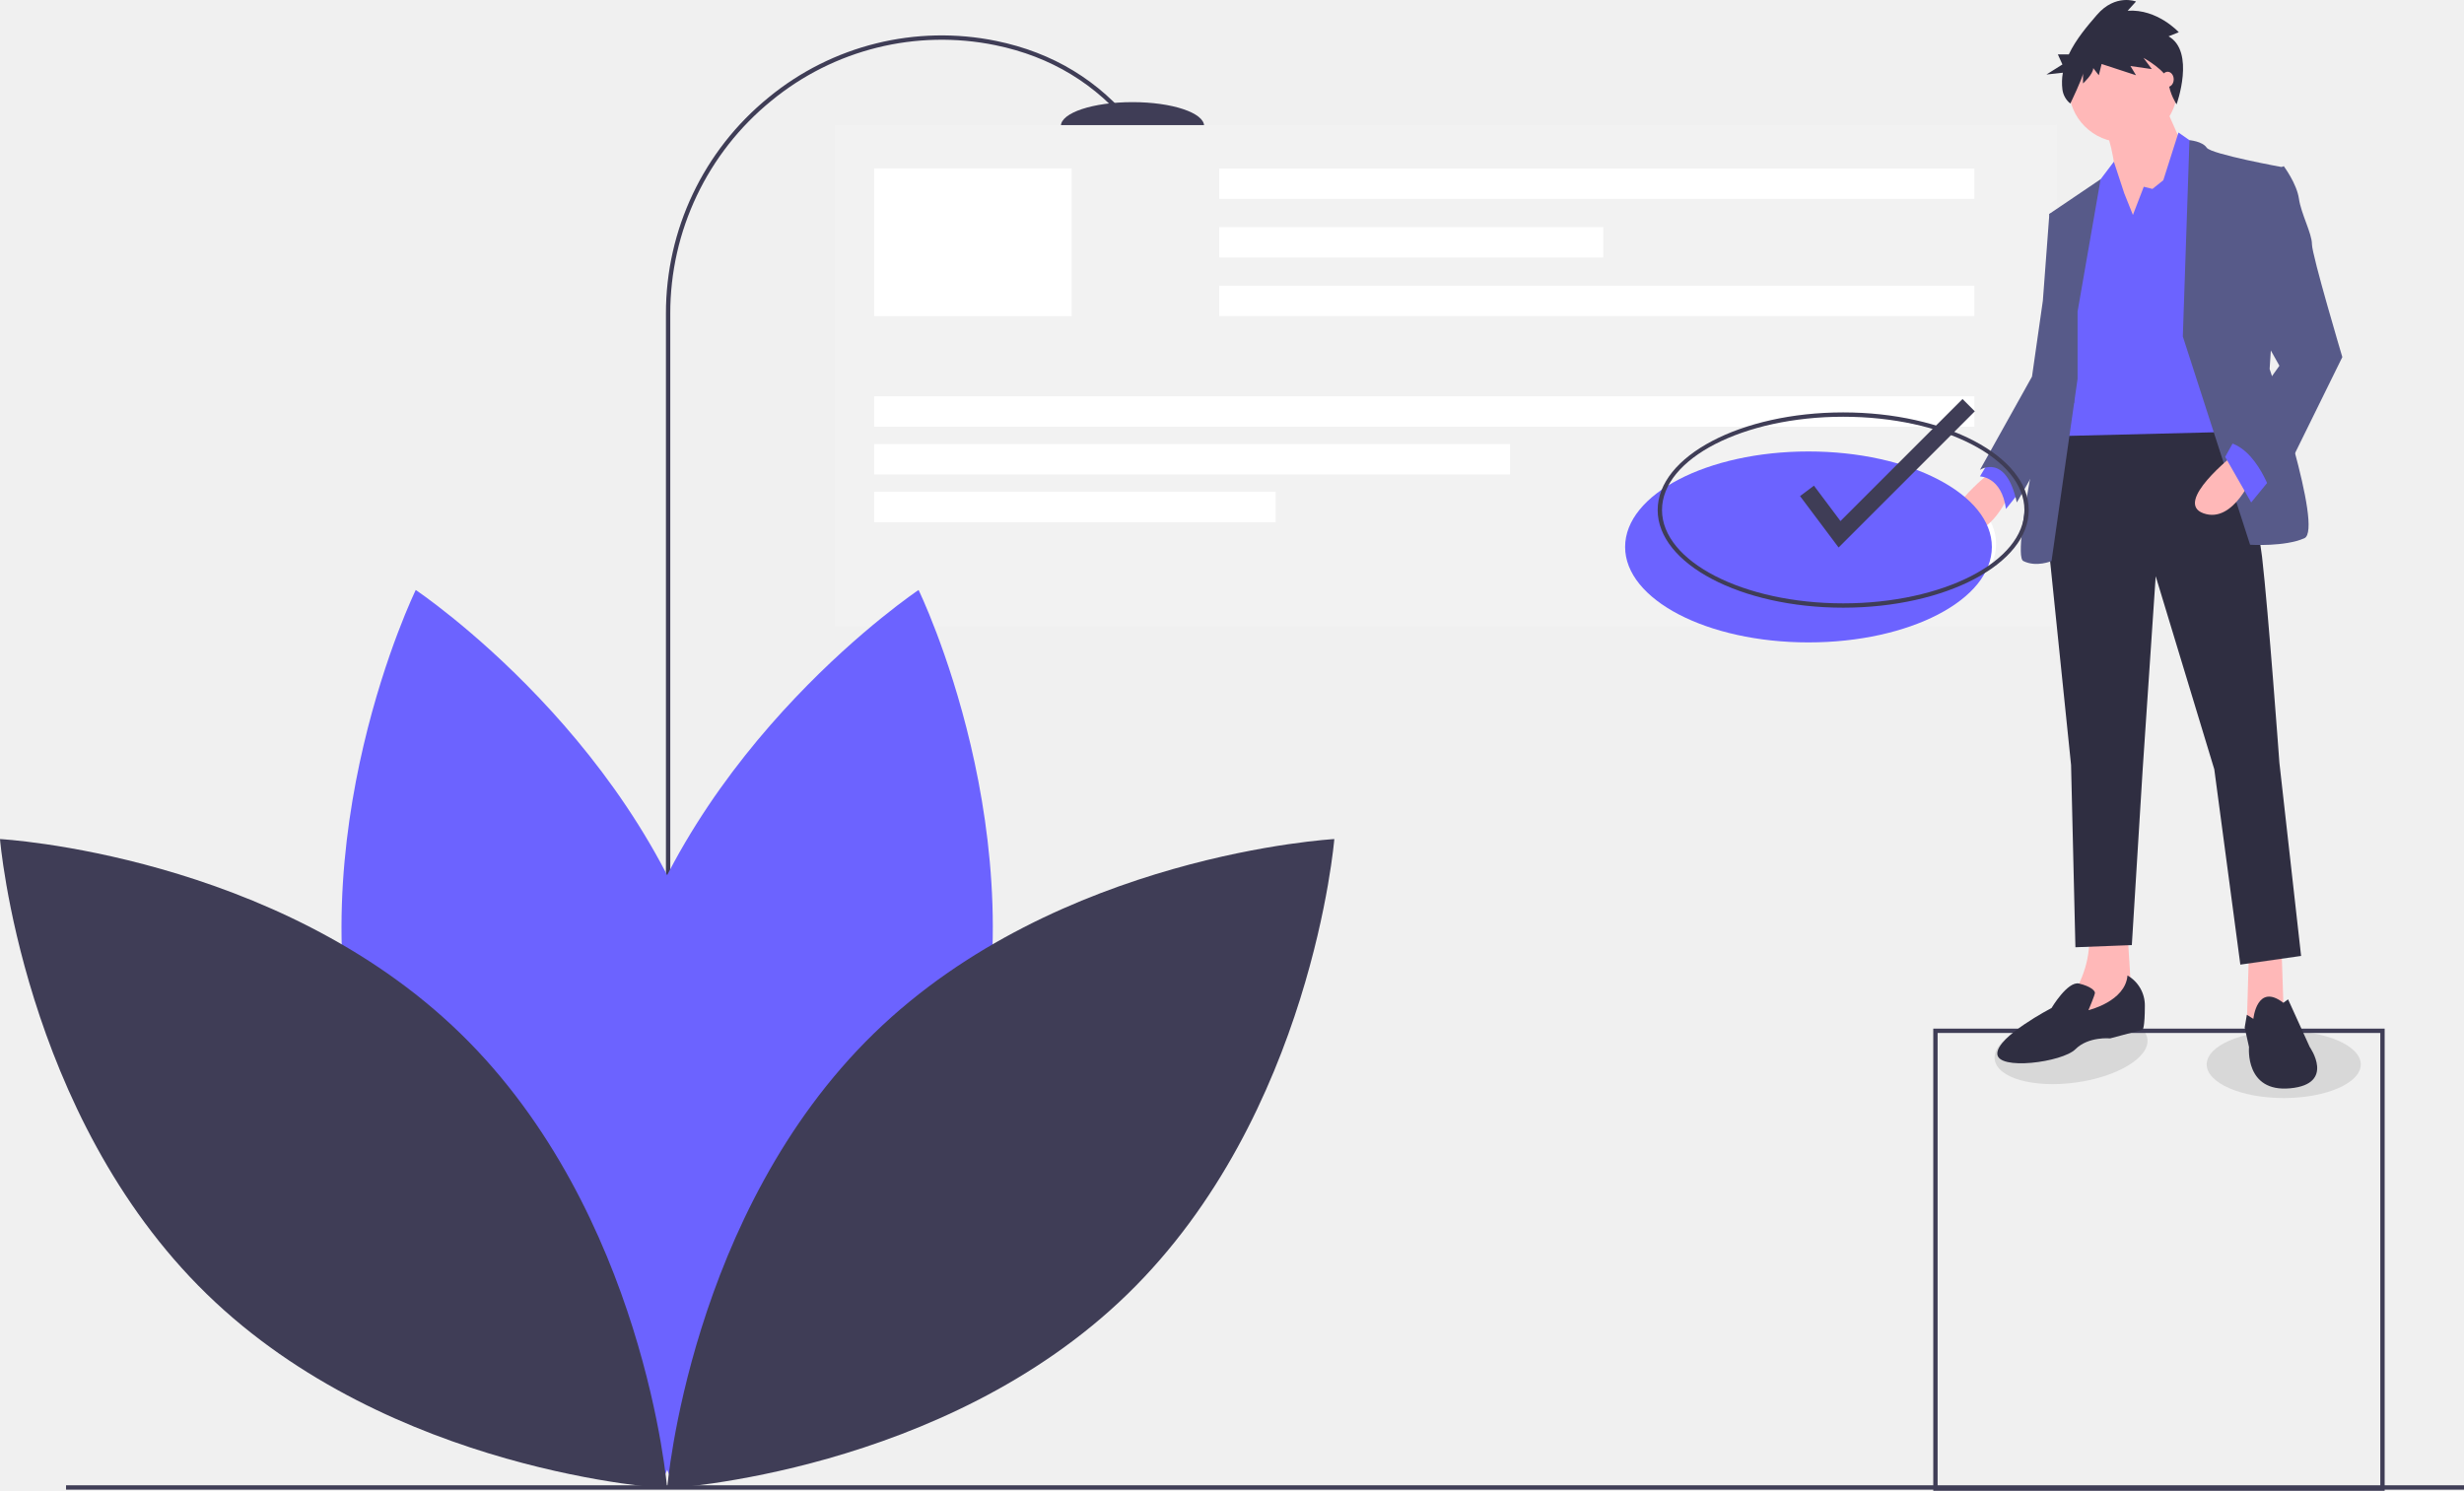
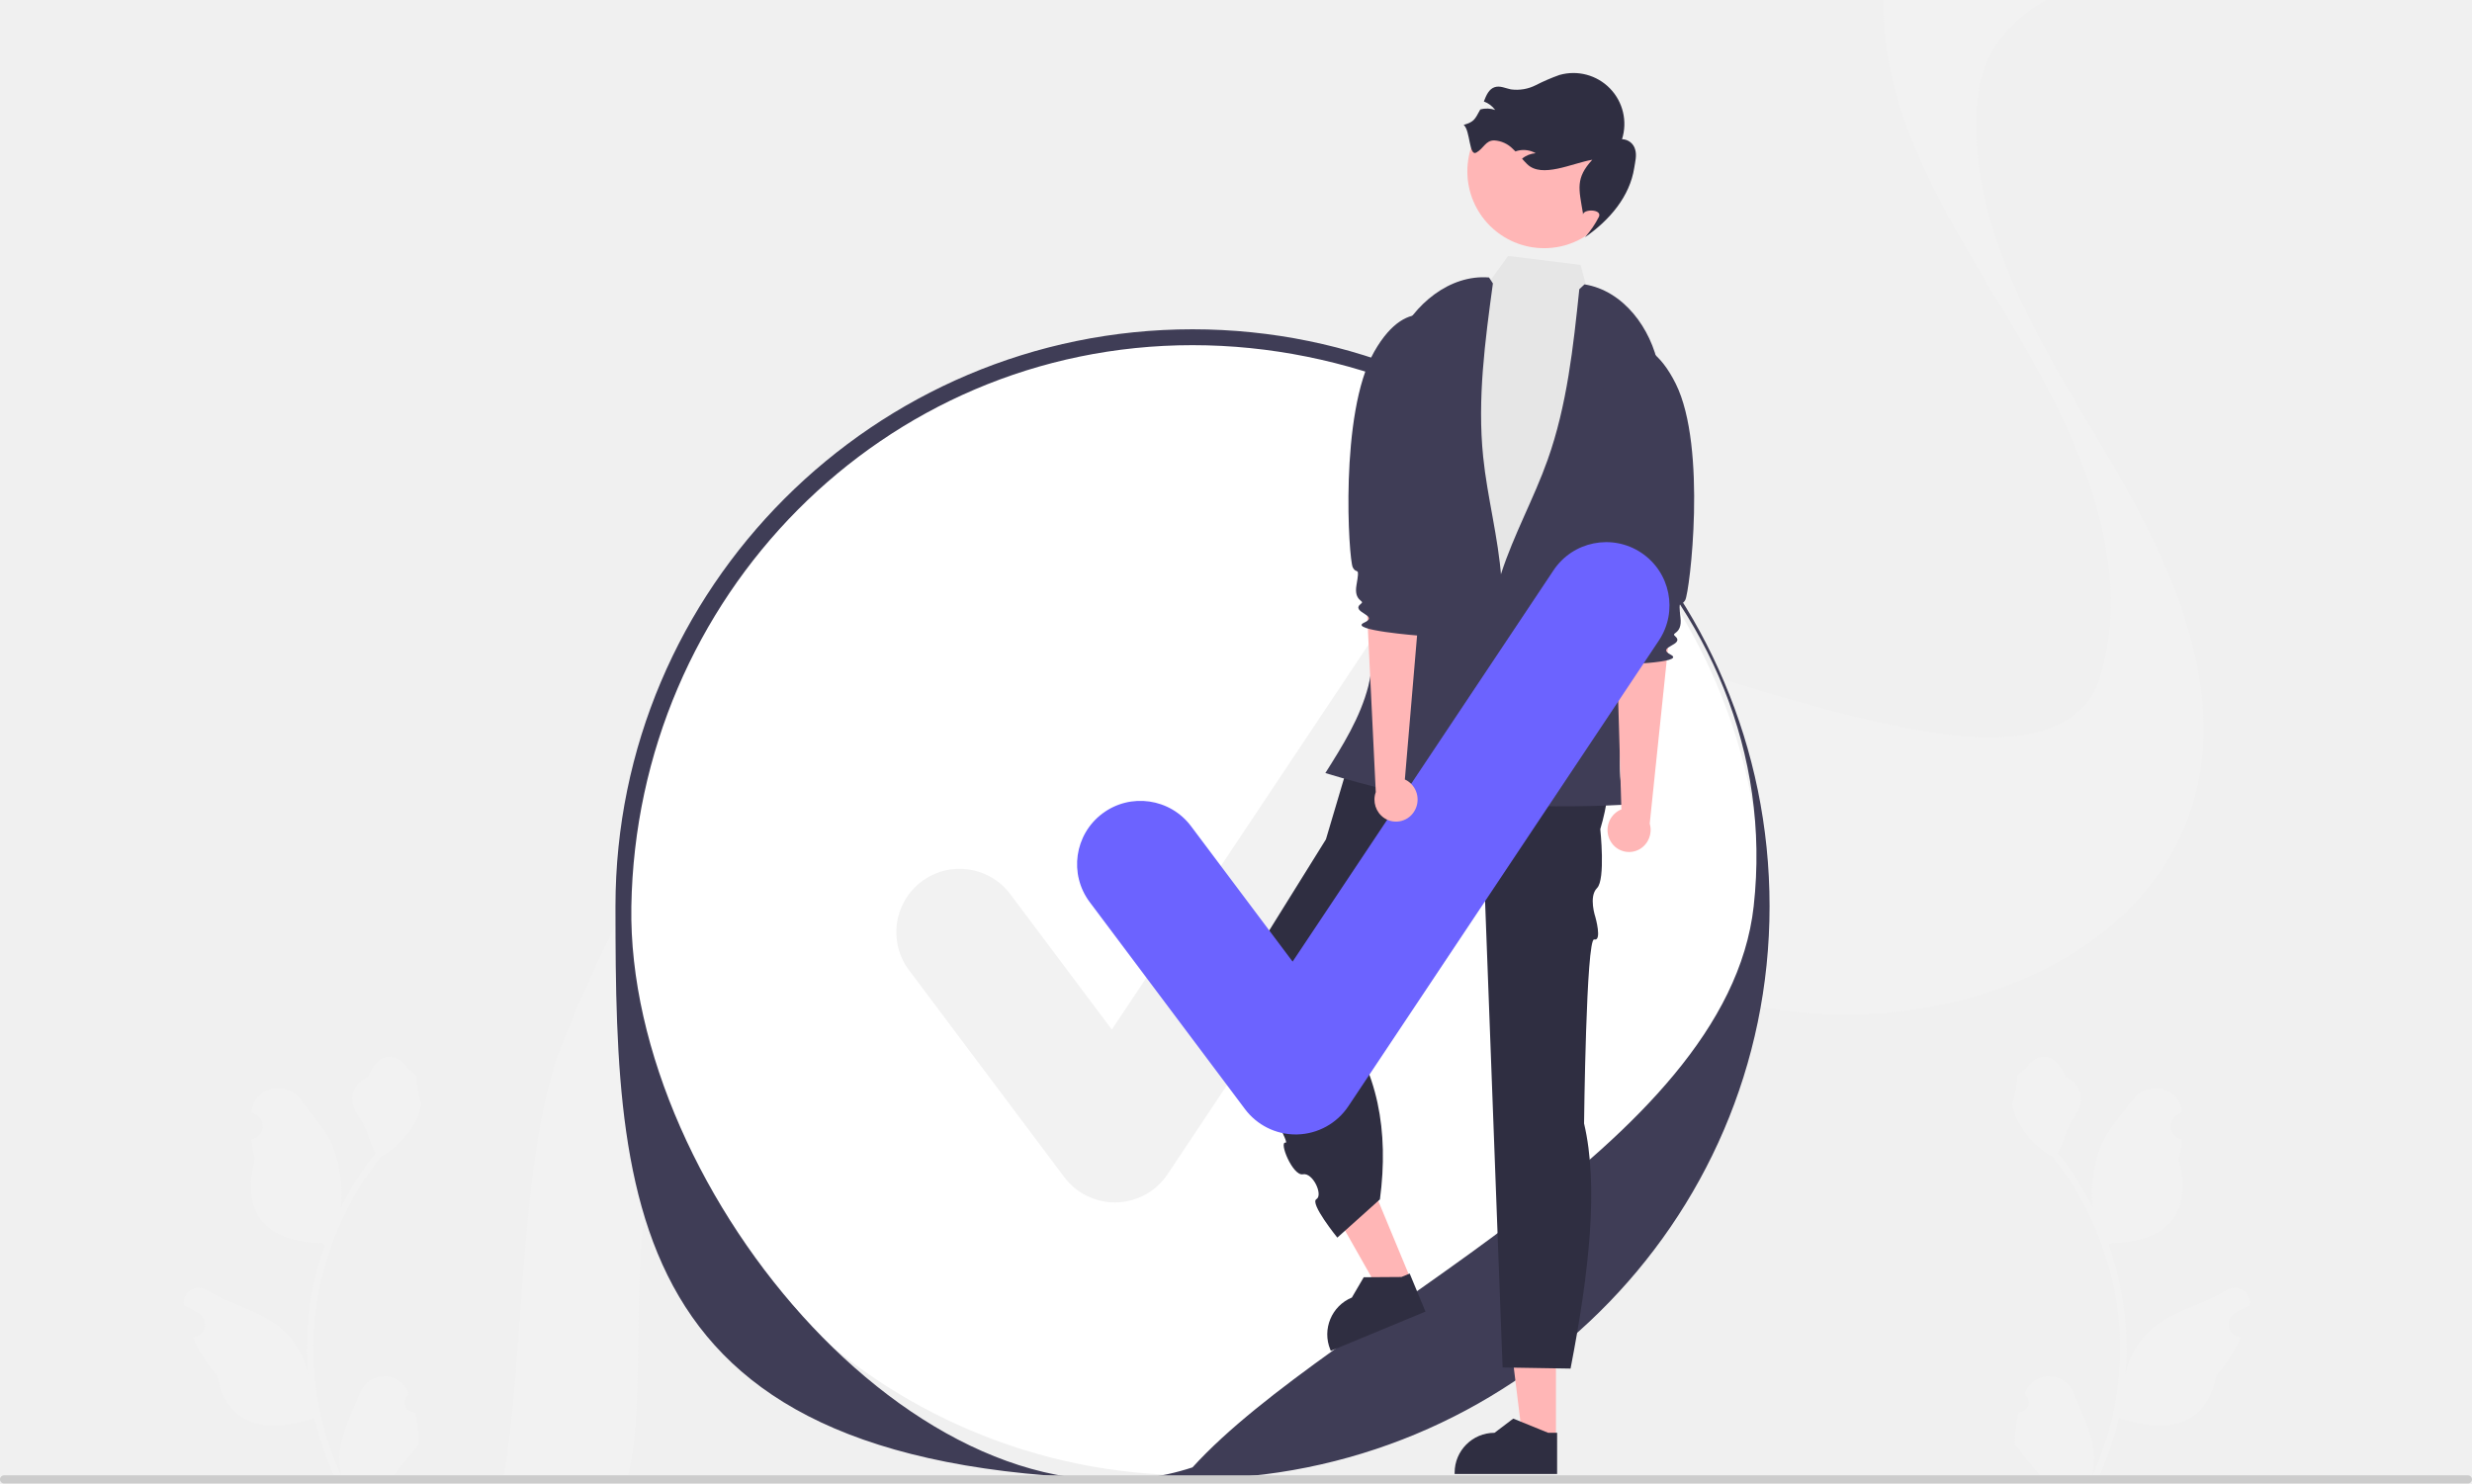
- <svg xmlns="http://www.w3.org/2000/svg" id="bc6446a3-1423-4928-adac-08d42dd50133" data-name="Layer 1" width="1135.434" height="687.068" viewBox="0 0 1135.434 687.068">
-   <ellipse cx="1052.368" cy="490.568" rx="35.5" ry="15.5" opacity="0.1" />
-   <ellipse cx="986.651" cy="590.034" rx="35.5" ry="15.5" transform="translate(-102.6269 31.48181) rotate(-7.72331)" opacity="0.1" />
-   <path d="M1131.151,793.534h-208v-213h208Zm-206-2h204v-209h-204Z" transform="translate(-32.2829 -106.466)" fill="#3f3d56" />
-   <ellipse cx="521.868" cy="58.068" rx="33" ry="11" fill="#3f3d56" />
-   <path d="M341.151,522.534h-2V251.03a128.197,128.197,0,0,1,47.356-99.696,125.502,125.502,0,0,1,104.875-25.998c26.052,5.336,47.434,18.314,63.551,38.576l-1.565,1.245c-15.816-19.884-36.807-32.622-62.387-37.862a123.504,123.504,0,0,0-103.209,25.588,126.203,126.203,0,0,0-46.621,98.146Z" transform="translate(-32.2829 -106.466)" fill="#3f3d56" />
-   <rect x="384.817" y="57.662" width="563" height="231" fill="#f2f2f2" />
-   <rect x="402.817" y="77.604" width="91" height="68.117" fill="#fff" />
-   <rect x="561.817" y="77.662" width="348" height="14" fill="#fff" />
-   <rect x="561.817" y="104.662" width="177" height="14" fill="#fff" />
-   <rect x="561.817" y="131.662" width="348" height="14" fill="#fff" />
-   <rect x="402.817" y="182.662" width="507" height="14" fill="#fff" />
-   <rect x="402.817" y="204.662" width="293" height="14" fill="#fff" />
-   <rect x="402.817" y="226.662" width="185" height="14" fill="#fff" />
-   <circle cx="897.817" cy="250.662" r="22" fill="#fff" />
-   <path d="M949.651,324.034s-28,22-14,27,23-18,23-18Z" transform="translate(-32.2829 -106.466)" fill="#ffb8b8" />
-   <path d="M950.651,316.034l-6,10s10,0,12,15l8-10Z" transform="translate(-32.2829 -106.466)" fill="#6c63ff" />
-   <polygon points="1051.368 437.568 1052.368 467.568 1040.368 474.568 1035.368 471.568 1036.368 437.568 1051.368 437.568" fill="#ffb8b8" />
-   <path d="M1012.651,536.034l2,32-28,12,2-17s8-13,6-27Z" transform="translate(-32.2829 -106.466)" fill="#ffb8b8" />
-   <path d="M1055.651,295.034s16,42,19,68,8,95,8,95l10,89-28,4-12-90-27-89-6,89-5,81-26,1-2-84-11-107,6-51Z" transform="translate(-32.2829 -106.466)" fill="#2f2e41" />
-   <path d="M1070.651,576.034s1.64-16.795,13.82-7.398l2.18-1.602,10,22s12,17-9,19-19-19-19-19l-2-9,1-5.894Z" transform="translate(-32.2829 -106.466)" fill="#2f2e41" />
-   <path d="M1012.651,556.034a15.887,15.887,0,0,1,8,14c0,10-1,11-1,11l-15,4s-10-1-16,5-36,10-36,2,25-21,25-21,7.424-12.538,12.712-11.269,7.288,3.269,7.288,4.269-3,8-3,8S1011.651,568.034,1012.651,556.034Z" transform="translate(-32.2829 -106.466)" fill="#2f2e41" />
-   <circle cx="978.368" cy="40.568" r="25" fill="#ffb8b8" />
-   <path d="M1029.151,153.534l11,25-30,43s-2-47-8-55S1029.151,153.534,1029.151,153.534Z" transform="translate(-32.2829 -106.466)" fill="#ffb8b8" />
-   <polygon points="982.868 99.068 987.868 86.068 991.868 87.068 996.868 83.068 1003.868 61.068 1013.868 68.068 1026.868 199.068 945.868 201.068 956.868 110.068 966.868 84.068 974.087 74.525 978.868 89.068 982.868 99.068" fill="#6c63ff" />
-   <path d="M1038.151,261.534l3.06-90.458s5.94.458,7.94,3.458,35,9,35,9l-6,93s25,74,16,78-25,3-25,3Z" transform="translate(-32.2829 -106.466)" fill="#575a89" />
-   <path d="M989.651,250.034l10.608-60.965L976.651,205.034l6,44-5,30s-19,83-13,86,13,0,13,0l12-84Z" transform="translate(-32.2829 -106.466)" fill="#575a89" />
-   <path d="M983.651,203.034l-7,2-3,40-5,35-24,43s12-8,17,15l26.431-46.017Z" transform="translate(-32.2829 -106.466)" fill="#575a89" />
-   <path d="M1061.651,316.034s-28,22-14,27,23-18,23-18Z" transform="translate(-32.2829 -106.466)" fill="#ffb8b8" />
-   <polygon points="1046.368 220.568 1037.368 231.568 1025.368 210.568 1030.368 201.568 1046.368 220.568" fill="#6c63ff" />
-   <path d="M1076.651,187.034l8-4s6,8,7,15,6,16,6,21,14,52,14,52l-32,65s-7-24-22-26l25-35-14-25Z" transform="translate(-32.2829 -106.466)" fill="#575a89" />
-   <path d="M1031.58,123.214l4.714-1.887s-9.857-10.852-23.572-9.909l3.857-4.247s-9.429-3.775-18,6.134c-4.506,5.209-9.719,11.331-12.969,18.228H980.562l2.107,4.64-7.375,4.64,7.57-.833a25.927,25.927,0,0,0-.205,7.696,9.957,9.957,0,0,0,3.646,6.514h0s5.847-12.102,5.847-13.989v4.718s4.714-4.247,4.714-7.077l2.571,3.303,1.286-5.19,15.857,5.19-2.571-4.247,9.857,1.415-3.857-5.19s11.143,6.134,11.572,11.324,3.69,10.108,3.69,10.108S1044.009,130.292,1031.58,123.214Z" transform="translate(-32.2829 -106.466)" fill="#2f2e41" />
-   <ellipse cx="998.868" cy="36.568" rx="2.8" ry="3.5" fill="#ffb8b8" />
-   <path d="M480.444,607.336C449.506,721.703,343.534,792.534,343.534,792.534S287.724,677.939,318.663,563.571,455.572,378.374,455.572,378.374,511.382,492.969,480.444,607.336Z" transform="translate(-32.2829 -106.466)" fill="#6c63ff" />
-   <path d="M198.99,607.336C229.929,721.703,335.9,792.534,335.9,792.534S391.71,677.939,360.772,563.571,223.862,378.374,223.862,378.374,168.052,492.969,198.99,607.336Z" transform="translate(-32.2829 -106.466)" fill="#6c63ff" />
-   <path d="M244.452,582.758c84.896,82.642,95.265,209.683,95.265,209.683s-127.274-6.949-212.169-89.592-95.265-209.683-95.265-209.683S159.556,500.115,244.452,582.758Z" transform="translate(-32.2829 -106.466)" fill="#3f3d56" />
-   <path d="M434.982,582.758c-84.896,82.642-95.265,209.683-95.265,209.683s127.274-6.949,212.169-89.592,95.265-209.683,95.265-209.683S519.878,500.115,434.982,582.758Z" transform="translate(-32.2829 -106.466)" fill="#3f3d56" />
-   <ellipse cx="833.368" cy="252.068" rx="84.5" ry="44" fill="#6c63ff" />
-   <polygon points="847.246 252.324 829.478 228.635 835.879 223.834 848.111 240.144 904.35 183.906 910.007 189.562 847.246 252.324" fill="#3f3d56" />
-   <path d="M881.651,386.534c-47.145,0-85.5-20.187-85.5-45,0-24.813,38.355-45,85.5-45s85.5,20.187,85.5,45C967.151,366.347,928.796,386.534,881.651,386.534Zm0-88c-46.042,0-83.5,19.29-83.5,43,0,23.71,37.458,43,83.5,43s83.5-19.29,83.5-43C965.151,317.824,927.693,298.534,881.651,298.534Z" transform="translate(-32.2829 -106.466)" fill="#3f3d56" />
-   <rect x="30.434" y="684.534" width="1105" height="2" fill="#3f3d56" />
+ <svg xmlns="http://www.w3.org/2000/svg" id="efb5c83f-bf2e-45fd-8843-20c54bda917c" data-name="Layer 1" width="717.67" height="430.743" viewBox="0 0 717.67 430.743">
+   <path d="M361.254,634.295a2.807,2.807,0,0,1-2.035-4.866l.192-.765q-.038-.092-.076-.184a7.539,7.539,0,0,0-13.907.052c-2.275,5.478-5.17,10.966-5.883,16.758a22.303,22.303,0,0,0,.392,7.671,89.419,89.419,0,0,1-8.134-37.139,86.307,86.307,0,0,1,.535-9.628q.443-3.931,1.231-7.807a90.456,90.456,0,0,1,17.938-38.337A24.073,24.073,0,0,0,361.519,549.662a18.363,18.363,0,0,0,1.67-5.018c-.487.064-1.838-7.359-1.47-7.815-.679-1.031-1.895-1.543-2.637-2.549-3.689-5.002-8.773-4.129-11.426,2.669-5.669,2.861-5.724,7.606-2.245,12.169,2.213,2.903,2.517,6.832,4.459,9.94-.2.256-.408.503-.607.759a91.04,91.04,0,0,0-9.502,15.054,37.846,37.846,0,0,0-2.259-17.579c-2.163-5.217-6.216-9.611-9.786-14.122-4.288-5.418-13.08-3.053-13.836,3.814q-.011.1-.021.199.795.449,1.557.952a3.808,3.808,0,0,1-1.535,6.93l-.078.012a37.89,37.89,0,0,0,.999,5.665c-4.579,17.71,5.307,24.16,19.424,24.45.312.16.615.32.927.471a92.924,92.924,0,0,0-5.002,23.539,88.135,88.135,0,0,0,.064,14.231l-.024-.168a23.289,23.289,0,0,0-7.95-13.448c-6.118-5.026-14.762-6.877-21.363-10.916a4.371,4.371,0,0,0-6.694,4.252q.013.088.027.176a25.579,25.579,0,0,1,2.868,1.382q.795.449,1.557.952a3.808,3.808,0,0,1-1.535,6.93l-.078.012c-.056.008-.104.016-.16.024a37.923,37.923,0,0,0,6.975,10.923c2.863,15.46,15.162,16.927,28.318,12.425h.008a92.898,92.898,0,0,0,6.24,18.218h22.293c.08-.248.152-.503.224-.751a25.329,25.329,0,0,1-6.169-.367c1.654-2.03,3.308-4.075,4.962-6.105a1.386,1.386,0,0,0,.104-.12c.839-1.039,1.686-2.069,2.525-3.108l0-.001a37.101,37.101,0,0,0-1.087-9.451Z" transform="translate(-240.8248 -224.2749)" fill="#f2f2f2" />
+   <path d="M826.876,634.295a2.807,2.807,0,0,0,2.035-4.866l-.192-.765q.038-.092.076-.184a7.539,7.539,0,0,1,13.907.052c2.275,5.478,5.17,10.966,5.883,16.758a22.303,22.303,0,0,1-.392,7.671,89.419,89.419,0,0,0,8.134-37.139,86.307,86.307,0,0,0-.535-9.628q-.443-3.931-1.231-7.807a90.456,90.456,0,0,0-17.938-38.337A24.073,24.073,0,0,1,826.612,549.662a18.363,18.363,0,0,1-1.67-5.018c.487.064,1.838-7.359,1.47-7.815.679-1.031,1.895-1.543,2.637-2.549,3.689-5.002,8.773-4.129,11.426,2.669,5.669,2.861,5.724,7.606,2.245,12.169-2.213,2.903-2.517,6.832-4.459,9.94.2.256.408.503.607.759a91.04,91.04,0,0,1,9.502,15.054,37.846,37.846,0,0,1,2.259-17.579c2.163-5.217,6.216-9.611,9.786-14.122,4.288-5.418,13.08-3.053,13.836,3.814q.011.1.021.199-.795.449-1.557.952a3.808,3.808,0,0,0,1.535,6.93l.078.012a37.89,37.89,0,0,1-.999,5.665c4.579,17.71-5.307,24.16-19.424,24.45-.312.16-.615.32-.927.471a92.926,92.926,0,0,1,5.002,23.539,88.137,88.137,0,0,1-.064,14.231l.024-.168a23.289,23.289,0,0,1,7.95-13.448c6.118-5.026,14.762-6.877,21.363-10.916a4.371,4.371,0,0,1,6.694,4.252q-.013.088-.027.176a25.578,25.578,0,0,0-2.868,1.382q-.795.449-1.557.952a3.808,3.808,0,0,0,1.535,6.93l.078.012c.056.008.104.016.16.024a37.923,37.923,0,0,1-6.975,10.923c-2.863,15.46-15.162,16.927-28.318,12.425h-.008a92.897,92.897,0,0,1-6.24,18.218H827.435c-.08-.248-.152-.503-.224-.751a25.329,25.329,0,0,0,6.169-.367c-1.654-2.03-3.308-4.075-4.962-6.105a1.386,1.386,0,0,1-.104-.12c-.839-1.039-1.686-2.069-2.525-3.108l-0-.001a37.101,37.101,0,0,1,1.087-9.451Z" transform="translate(-240.8248 -224.2749)" fill="#f2f2f2" />
+   <path d="M386.895,653.699h35.974c6.153-20.716.033-69.675,8.143-89.686,15.559-38.369,35.435-78.853,72.534-97.587,15.84-8,33.111-11.124,50.75-10.954,24.366.231,49.416,6.772,72.351,15.44,9.382,3.538,18.678,7.428,27.937,11.404,34.885,14.99,69.391,31.317,106.906,35.731,47.471,5.58,103.285-15.659,116.251-61.407,9.896-35.025-7.926-71.388-26.616-102.669-18.69-31.281-39.582-64.75-36.169-100.967.012-.122.024-.255.049-.377,1.284-13.008,9.051-22.357,19.901-28.351H787.664c-.624,33.785,18.923,63.607,36.512,93.052,18.69,31.269,36.512,67.644,26.616,102.669-12.966,45.736-120.327-7.876-167.799-13.469-13.406-1.568,7.889,4.012-4.893,0-20.048-6.285-22.27,51.363-41.78,42.902-12.146-5.276-24.304-10.516-36.622-15.172-5.101-1.933-10.311-3.744-15.583-5.422-.012,0-.012,0-.024-.012-35.399-11.209-74.112-15.574-106.82.632-.22.109-.453.219-.673.328-37.099,18.722-56.975,59.206-72.534,97.575C391.209,559.077,393.231,620.242,386.895,653.699Z" transform="translate(-240.8248 -224.2749)" fill="#f2f2f2" />
+   <circle cx="346.212" cy="263.14" r="165.223" fill="#fff" />
+   <path d="M586.565,653.699C423.093,657.455,419.509,579.791,419.509,487.415c0-92.374,75.153-167.527,167.528-167.527s167.528,75.153,167.528,167.527C754.565,579.791,678.941,653.699,586.565,653.699Zm.472-329.202c-89.834,0-161.406,73.097-162.918,162.917-1.407,83.544,87.344,187.795,162.918,162.92,40.528-44.635,155.112-92.709,162.919-162.92C759.882,398.132,676.871,324.497,587.037,324.497Z" transform="translate(-240.8248 -224.2749)" fill="#3f3d56" />
+   <path d="M564.497,573.406a18.373,18.373,0,0,1-14.702-7.353l-45.075-60.102a18.378,18.378,0,1,1,29.406-22.053l29.49,39.317,75.741-113.61a18.379,18.379,0,0,1,30.585,20.39L579.791,565.222a18.387,18.387,0,0,1-14.782,8.179C564.838,573.403,564.668,573.406,564.497,573.406Z" transform="translate(-240.8248 -224.2749)" fill="#f2f2f2" />
+   <path d="M240.825,653.828a1.186,1.186,0,0,0,1.19,1.19h715.29a1.19,1.19,0,1,0,0-2.38h-715.29A1.187,1.187,0,0,0,240.825,653.828Z" transform="translate(-240.8248 -224.2749)" fill="#ccc" />
+   <polygon points="451.72 417.887 442.046 417.887 437.444 380.57 451.723 380.571 451.72 417.887" fill="#ffb6b6" />
+   <path d="M692.886,652.255l-29.75-.001v-.376a11.58,11.58,0,0,1,11.58-11.58h.001l5.434-4.123,10.139,4.123,2.597 0Z" transform="translate(-240.8248 -224.2749)" fill="#2f2e41" />
+   <polygon points="409.66 371.639 400.724 375.345 382.177 342.638 395.367 337.169 409.66 371.639" fill="#ffb6b6" />
+   <path d="M654.666,605.106l-27.481,11.396-.144-.348a11.58,11.58,0,0,1,6.261-15.132l.001-0,3.44-5.89,10.945-.075,2.399-.995Z" transform="translate(-240.8248 -224.2749)" fill="#2f2e41" />
+   <path d="M703.607,429.884,634.949,437.058l-9.184,30.933L593.959,519.104s22.194,37.354,20.11,36.947,2.081,9.775,4.999,9.184,5.951,6.048,3.934,7.228,6.075,11.161,6.075,11.161l12.367-11.101c2.631-19.843-.548-37.502-11.871-52.102l35.433-38.253,6.719-2.788h0l5.333,141.947,19.727.324c5.443-28.001,8.178-53.203,3.923-71.181,0,0,.611-54.009,2.944-53.418s.355-6.445.355-6.445-2.043-5.992.467-8.478.943-17.107.943-17.107C709.565,451.186,708.317,439.762,703.607,429.884Z" transform="translate(-240.8248 -224.2749)" fill="#2f2e41" />
+   <path d="M650.817,315.733l18.981-4.918,8.86-12.22,21.041,2.587,4.479,16.668,14.98,8.695s-8.279,87.572-6.31,92.38,9.031,4.412,3,10.61-6.83,3.702-5.43,10.45,11.601,13.89,0,13.819-81.601-1.071-79.601-9.071,1.969-5.968,4.984-10.984,5.045-2.213,4.031-9.614-.015-12.401-.015-16.401,3.351-40.349,3.351-40.349Z" transform="translate(-240.8248 -224.2749)" fill="#e6e6e6" />
+   <circle cx="448.3" cy="49.764" r="22.298" fill="#ffb6b6" />
+   <path d="M665.761,260.544c1.958,1.582,1.51,9.277,3.691,8.023s2.636-3.5,5.148-3.524a8.225,8.225,0,0,1,5.417,2.451c.267.242.522.495.769.745.226-.079.449-.151.684-.21a7.085,7.085,0,0,1,5.196.732,6.952,6.952,0,0,0-3.958,1.596c.479.537.966,1.078,1.478,1.577,4.27,4.185,13.026-.272,18.914-1.277-4.904,5.354-3.937,8.343-2.717,15.499l.005.391c.251-1.65,5.536-1.568,4.665.622a28.15,28.15,0,0,1-4.074,5.989c7.202-4.989,13.016-11.866,14.301-20.174.264-1.747.778-3.529.281-5.232a4.012,4.012,0,0,0-3.832-3.055A14.784,14.784,0,0,0,693.546,246.048a56.5,56.5,0,0,0-6.839,2.952,12.294,12.294,0,0,1-7.244,1.227c-1.547-.32-3.114-1.121-4.63-.667-1.757.527-2.512,2.382-3.216,4.174a7.077,7.077,0,0,1,3.297,2.487,6.925,6.925,0,0,0-4.26-.173.432.432,0,0,0-.076.021C668.986,258.919,668.894,259.618,665.761,260.544Z" transform="translate(-240.8248 -224.2749)" fill="#2f2e41" />
+   <path d="M673.113,304.842c-11.421-.919-21.849,7.815-26.603,18.239s-5.066,22.251-5.297,33.706l-.717,35.609c-.106,5.269-.212,10.539-.475,15.803a77.269,77.269,0,0,1-1.923,15.212c-2.329,9.165-7.451,17.332-12.498,25.328a342.467,342.467,0,0,0,39.357,9.399c6.638-21.471,13.353-43.56,11.721-65.975-.864-11.861-4.054-23.442-5.266-35.272-1.717-16.755.559-33.634,2.831-50.323" transform="translate(-240.8248 -224.2749)" fill="#3f3d56" />
+   <path d="M700.836,306.844c11.312,1.819,19.368,12.78,21.511,24.035s-.363,22.817-2.859,34q-3.88,17.38-7.759,34.76c-1.148,5.144-2.297,10.288-3.291,15.464-.967,5.028,3.082,11.476,3.128,16.596.086,9.456-1.751,17.243,1.253,26.21a342.466,342.466,0,0,1-40.463-.216c-1.35-22.434-2.626-45.485,4.282-66.871,3.656-11.317,9.504-21.808,13.492-33.012,5.647-15.868,7.444-32.805,9.2-49.556" transform="translate(-240.8248 -224.2749)" fill="#3f3d56" />
+   <path d="M708.377,468.496a6.48,6.48,0,0,1,2.243-8.756,6.216,6.216,0,0,1,.926-.447l-1.442-49.116,15.626-3.977L719.771,463.422a6.462,6.462,0,0,1-2.83,7.364,6.184,6.184,0,0,1-8.479-2.144Q708.419,468.57,708.377,468.496Z" transform="translate(-240.8248 -224.2749)" fill="#ffb6b6" />
+   <path d="M707.236,326.466s10.908-9.224,20.086,9.219,4.049,60.578,2.757,62.826-2.08-.884-1.373,5.11c.575,4.875-2.846,4.265-1.619,5.306,3.236,2.743-5.827,3.056-1.172,5.473s-16.178,2.87-16.178,2.87-2.52-1.8-.77-8.586c.983-3.811,3.444-5.206.819-6.969s2.711-7.216,2.715-8.413-8.321-27.363-8.321-27.363Z" transform="translate(-240.8248 -224.2749)" fill="#3f3d56" />
+   <path d="M616.977,553.674a18.374,18.374,0,0,1-14.702-7.353l-45.075-60.102a18.378,18.378,0,1,1,29.406-22.053l29.49,39.317,75.741-113.61a18.379,18.379,0,1,1,30.585,20.39l-90.151,135.226a18.387,18.387,0,0,1-14.782,8.179C617.318,553.671,617.147,553.674,616.977,553.674Z" transform="translate(-240.8248 -224.2749)" fill="#6c63ff" />
+   <path d="M651.337,459.964a6.48,6.48,0,0,0-1.756-8.866,6.218,6.218,0,0,0-.899-.497l4.155-48.961L637.454,396.805l2.787,57.464a6.462,6.462,0,0,0,2.418,7.51,6.184,6.184,0,0,0,8.585-1.672Q651.291,460.036,651.337,459.964Z" transform="translate(-240.8248 -224.2749)" fill="#ffb6b6" />
+   <path d="M660.339,318.316s-10.381-9.813-20.565,8.095-7.391,60.261-6.225,62.578,2.126-.767,1.088,5.178c-.844,4.836,2.606,4.416,1.323,5.387-3.383,2.56,5.649,3.373.868,5.529s15.995,3.759,15.995,3.759,2.615-1.658,1.243-8.53c-.771-3.86-3.151-5.388-.433-7.004s-2.308-7.355-2.246-8.55,9.82-26.862,9.82-26.862Z" transform="translate(-240.8248 -224.2749)" fill="#3f3d56" />
</svg>
